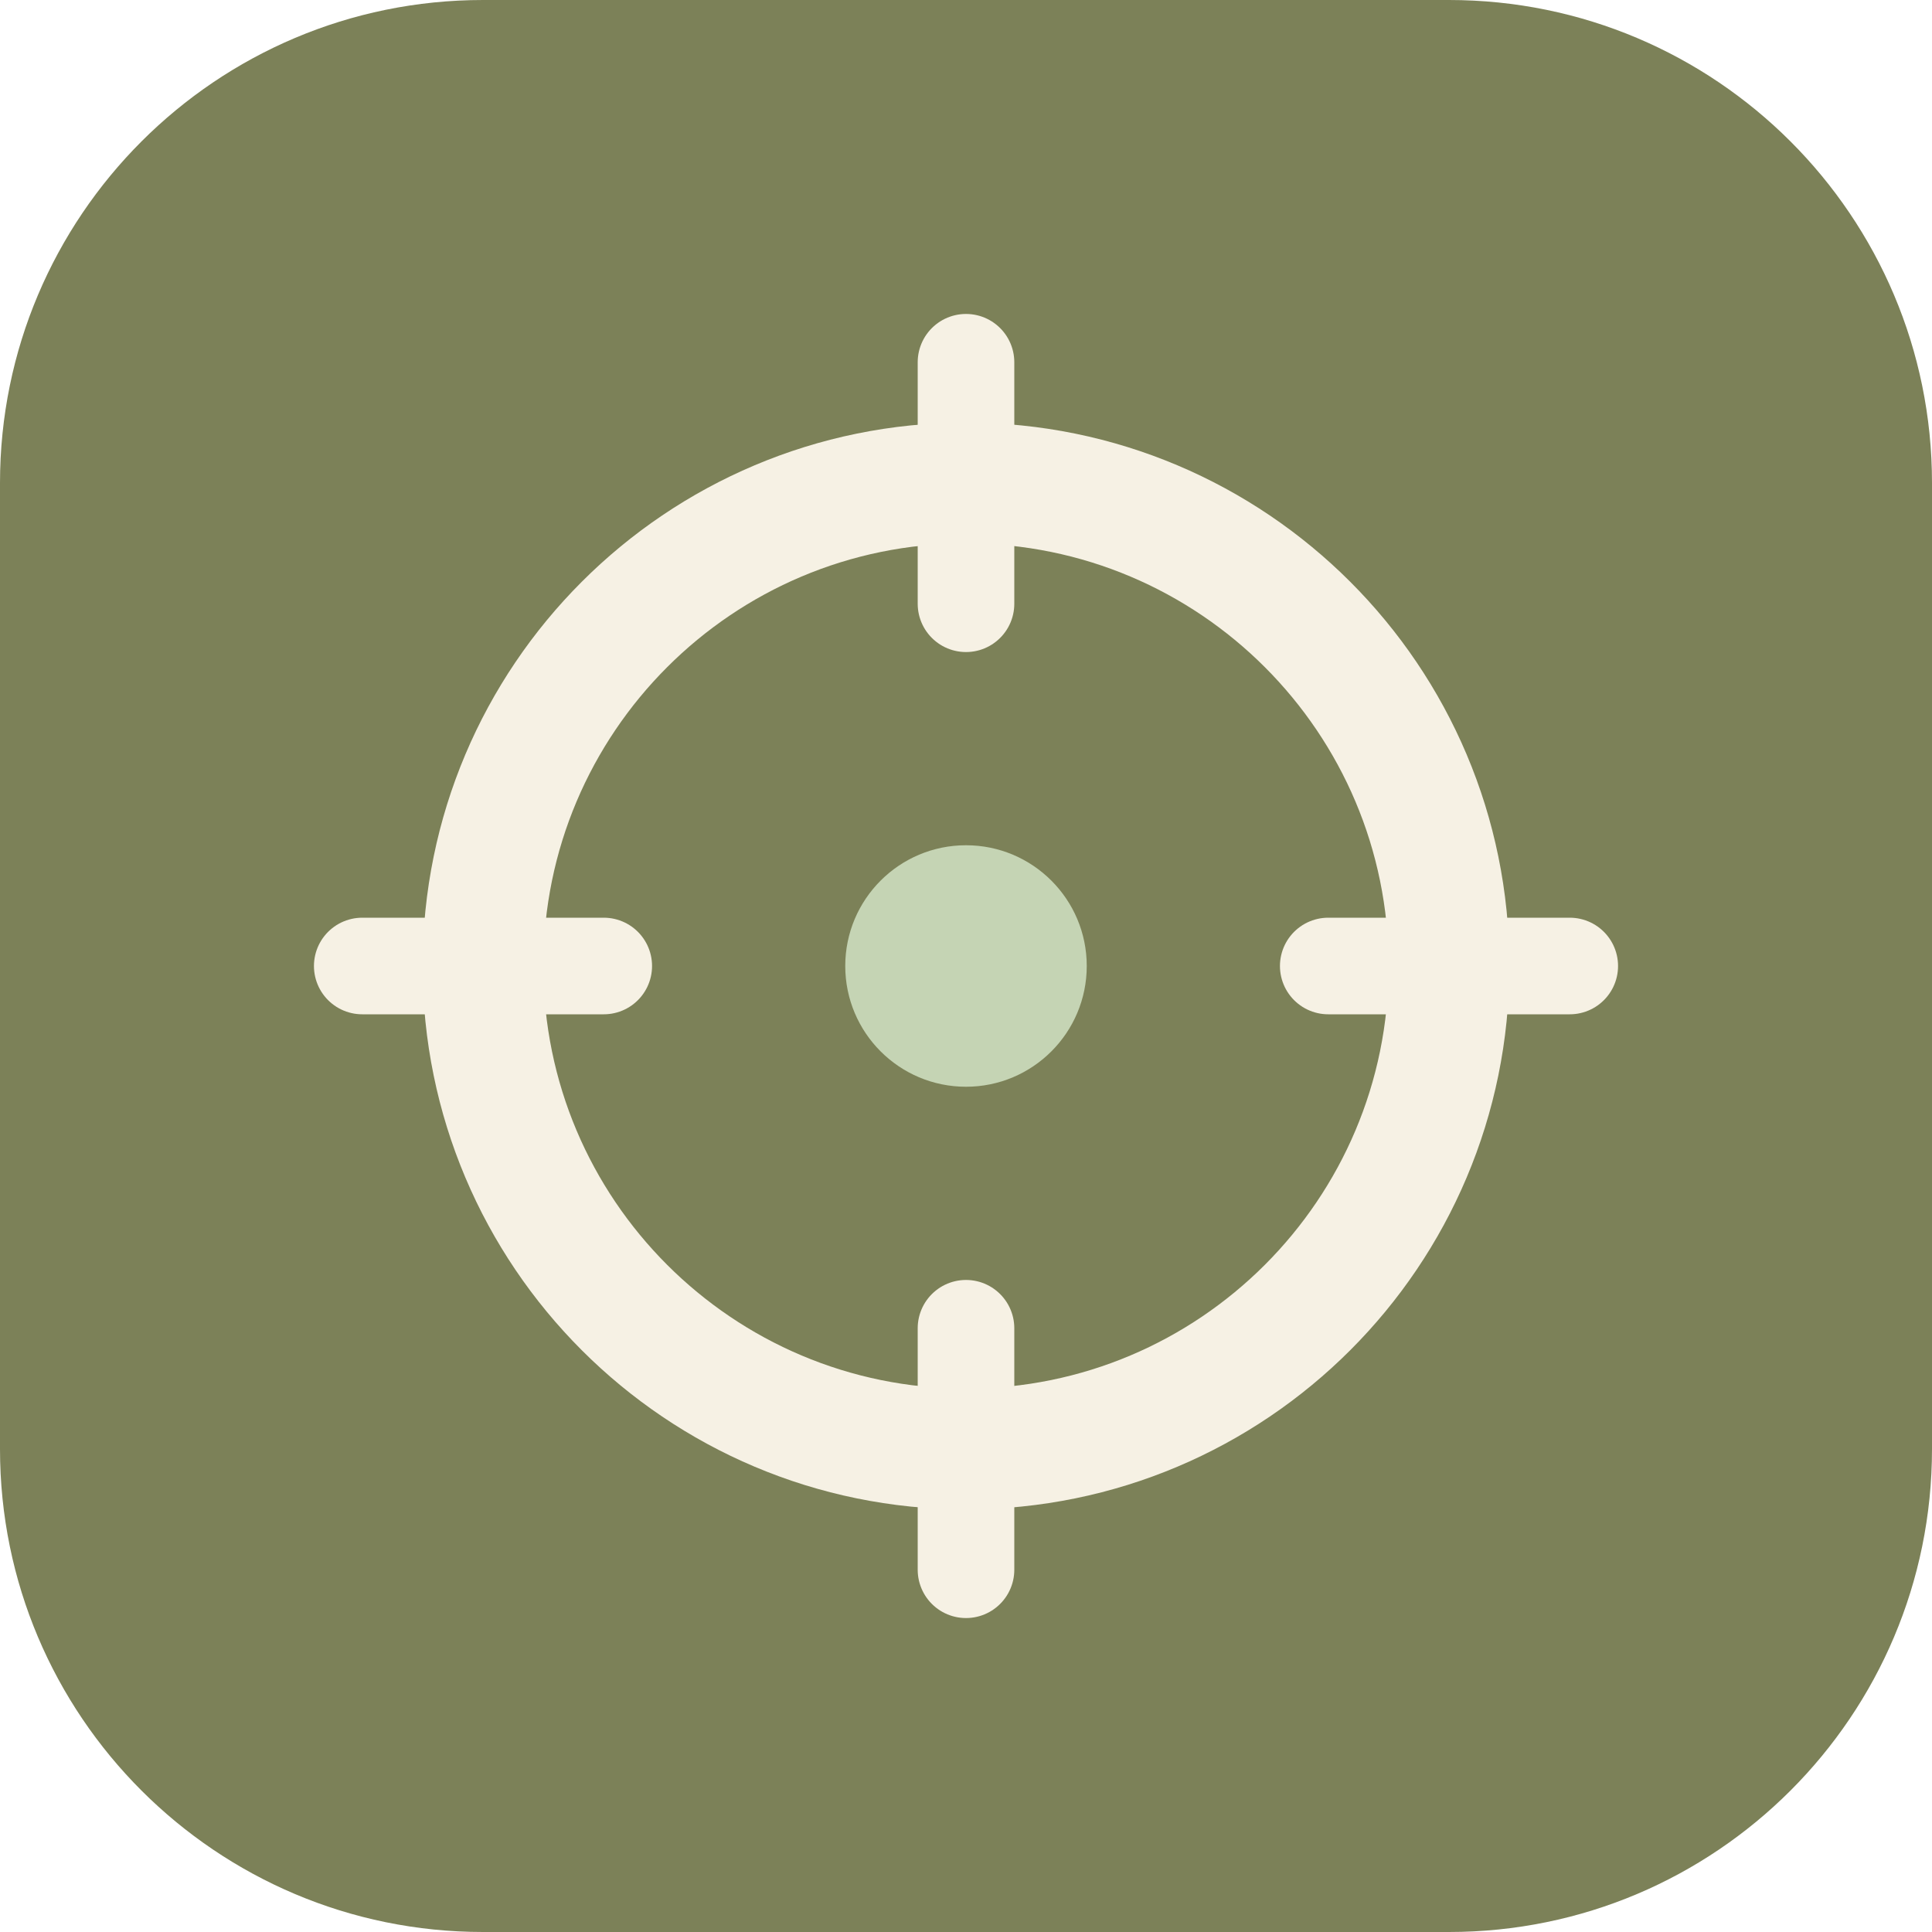
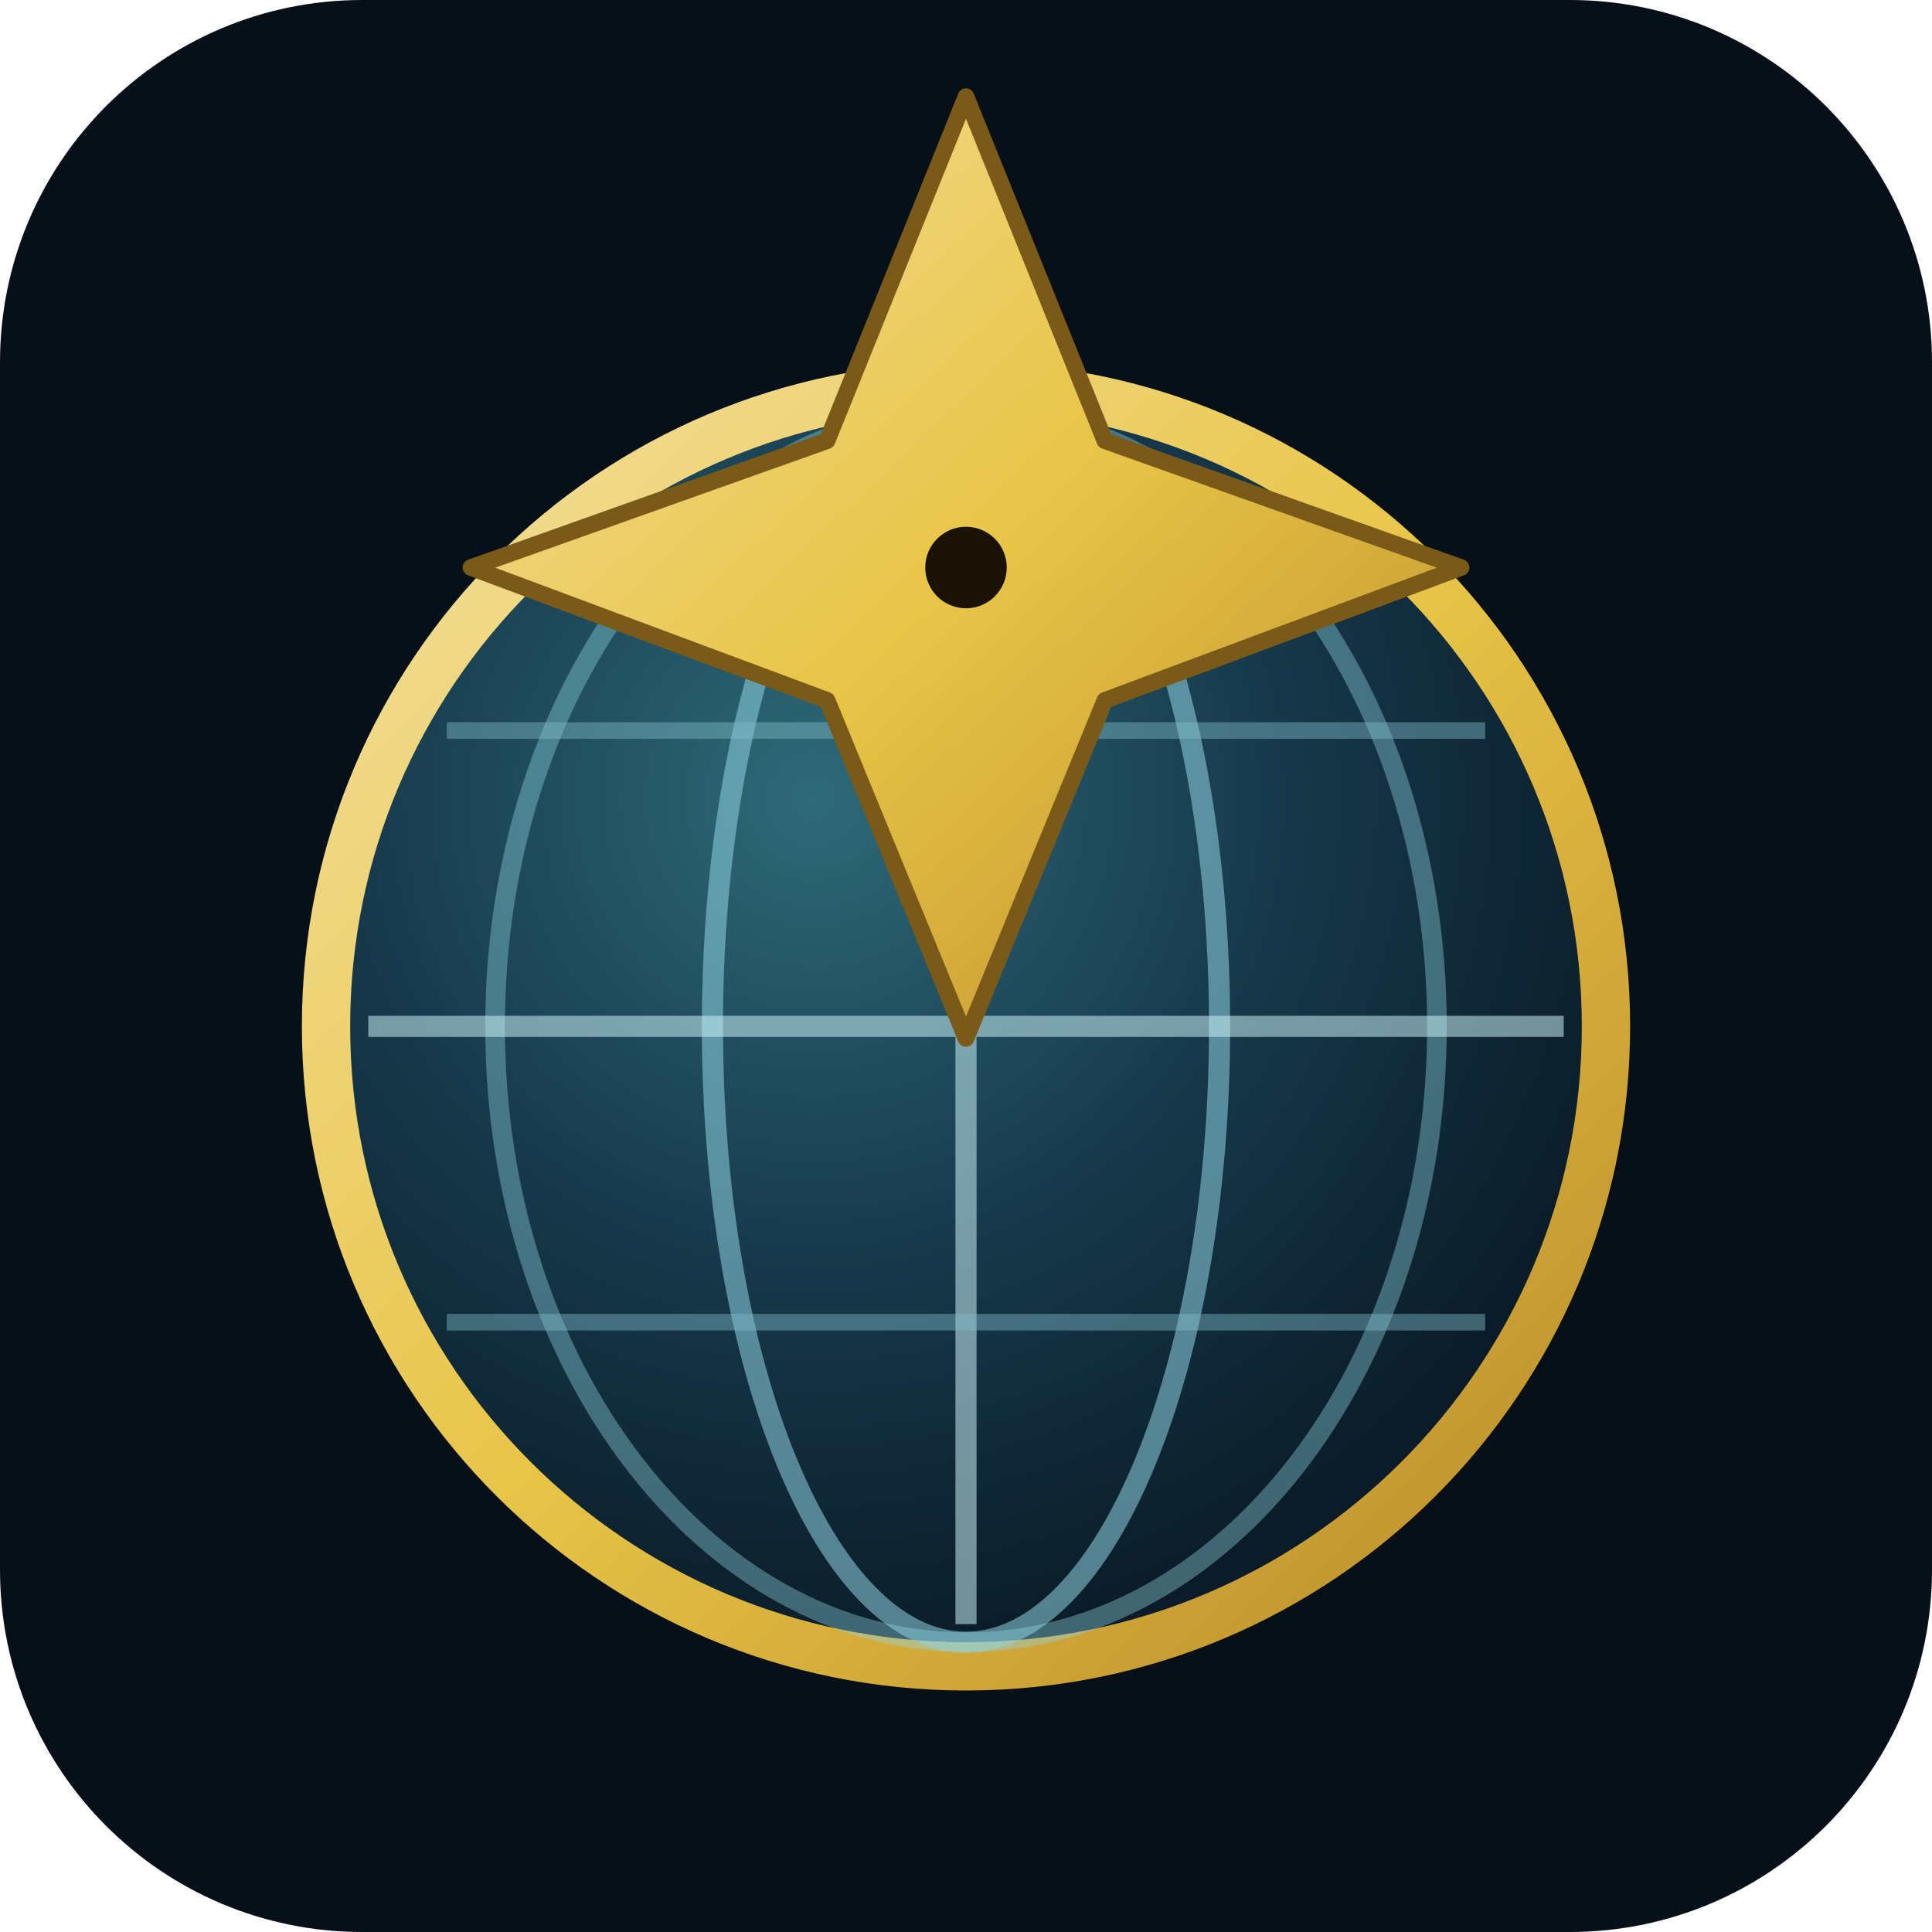
- <svg xmlns="http://www.w3.org/2000/svg" viewBox="0 0 32 32">
-   <rect width="32" height="32" rx="8" fill="#7c8158" />
-   <circle cx="16" cy="16" r="8" fill="none" stroke="#f6f1e4" stroke-width="2" />
-   <path d="M16 6v4M16 22v4M6 16h4M22 16h4" stroke="#f6f1e4" stroke-width="1.6" stroke-linecap="round" />
-   <circle cx="16" cy="16" r="2" fill="#c5d4b4" />
+ <svg xmlns="http://www.w3.org/2000/svg" viewBox="0 0 64 64">
+   <rect width="64" height="64" rx="12" fill="#071018" />
+   <defs>
+     <radialGradient id="f-globe" cx="38%" cy="32%" r="68%">
+       <stop offset="0%" stop-color="#2e6a78" />
+       <stop offset="55%" stop-color="#16384a" />
+       <stop offset="100%" stop-color="#0b1c28" />
+     </radialGradient>
+     <linearGradient id="f-gold" x1="0" y1="0" x2="1" y2="1">
+       <stop offset="0%" stop-color="#f3e0a0" />
+       <stop offset="50%" stop-color="#e8c547" />
+       <stop offset="100%" stop-color="#b8892a" />
+     </linearGradient>
+   </defs>
+   <circle cx="32" cy="34" r="21.2" fill="url(#f-globe)" stroke="url(#f-gold)" stroke-width="1.6" />
+   <ellipse cx="32" cy="34" rx="8.4" ry="20.4" fill="none" stroke="#8fd4e2" stroke-width="0.7" opacity="0.55" />
+   <ellipse cx="32" cy="34" rx="15.6" ry="20.4" fill="none" stroke="#8fd4e2" stroke-width="0.65" opacity="0.4" />
+   <path d="M12.2 34h39.6M32 14.2v39.6" fill="none" stroke="#c9eef4" stroke-width="0.7" opacity="0.55" />
+   <path d="M14.8 24.2h34.4M14.8 43.8h34.4" fill="none" stroke="#7eb8c6" stroke-width="0.55" opacity="0.45" />
+   <path d="M32 3.2 L36.6 14.6 L48.4 18.8 L36.6 23.2 L32 34.4 L27.4 23.2 L15.6 18.8 L27.4 14.6 Z" fill="url(#f-gold)" stroke="#7a5a18" stroke-width="0.55" stroke-linejoin="round" />
+   <circle cx="32" cy="18.8" r="1.35" fill="#1a1204" />
</svg>
